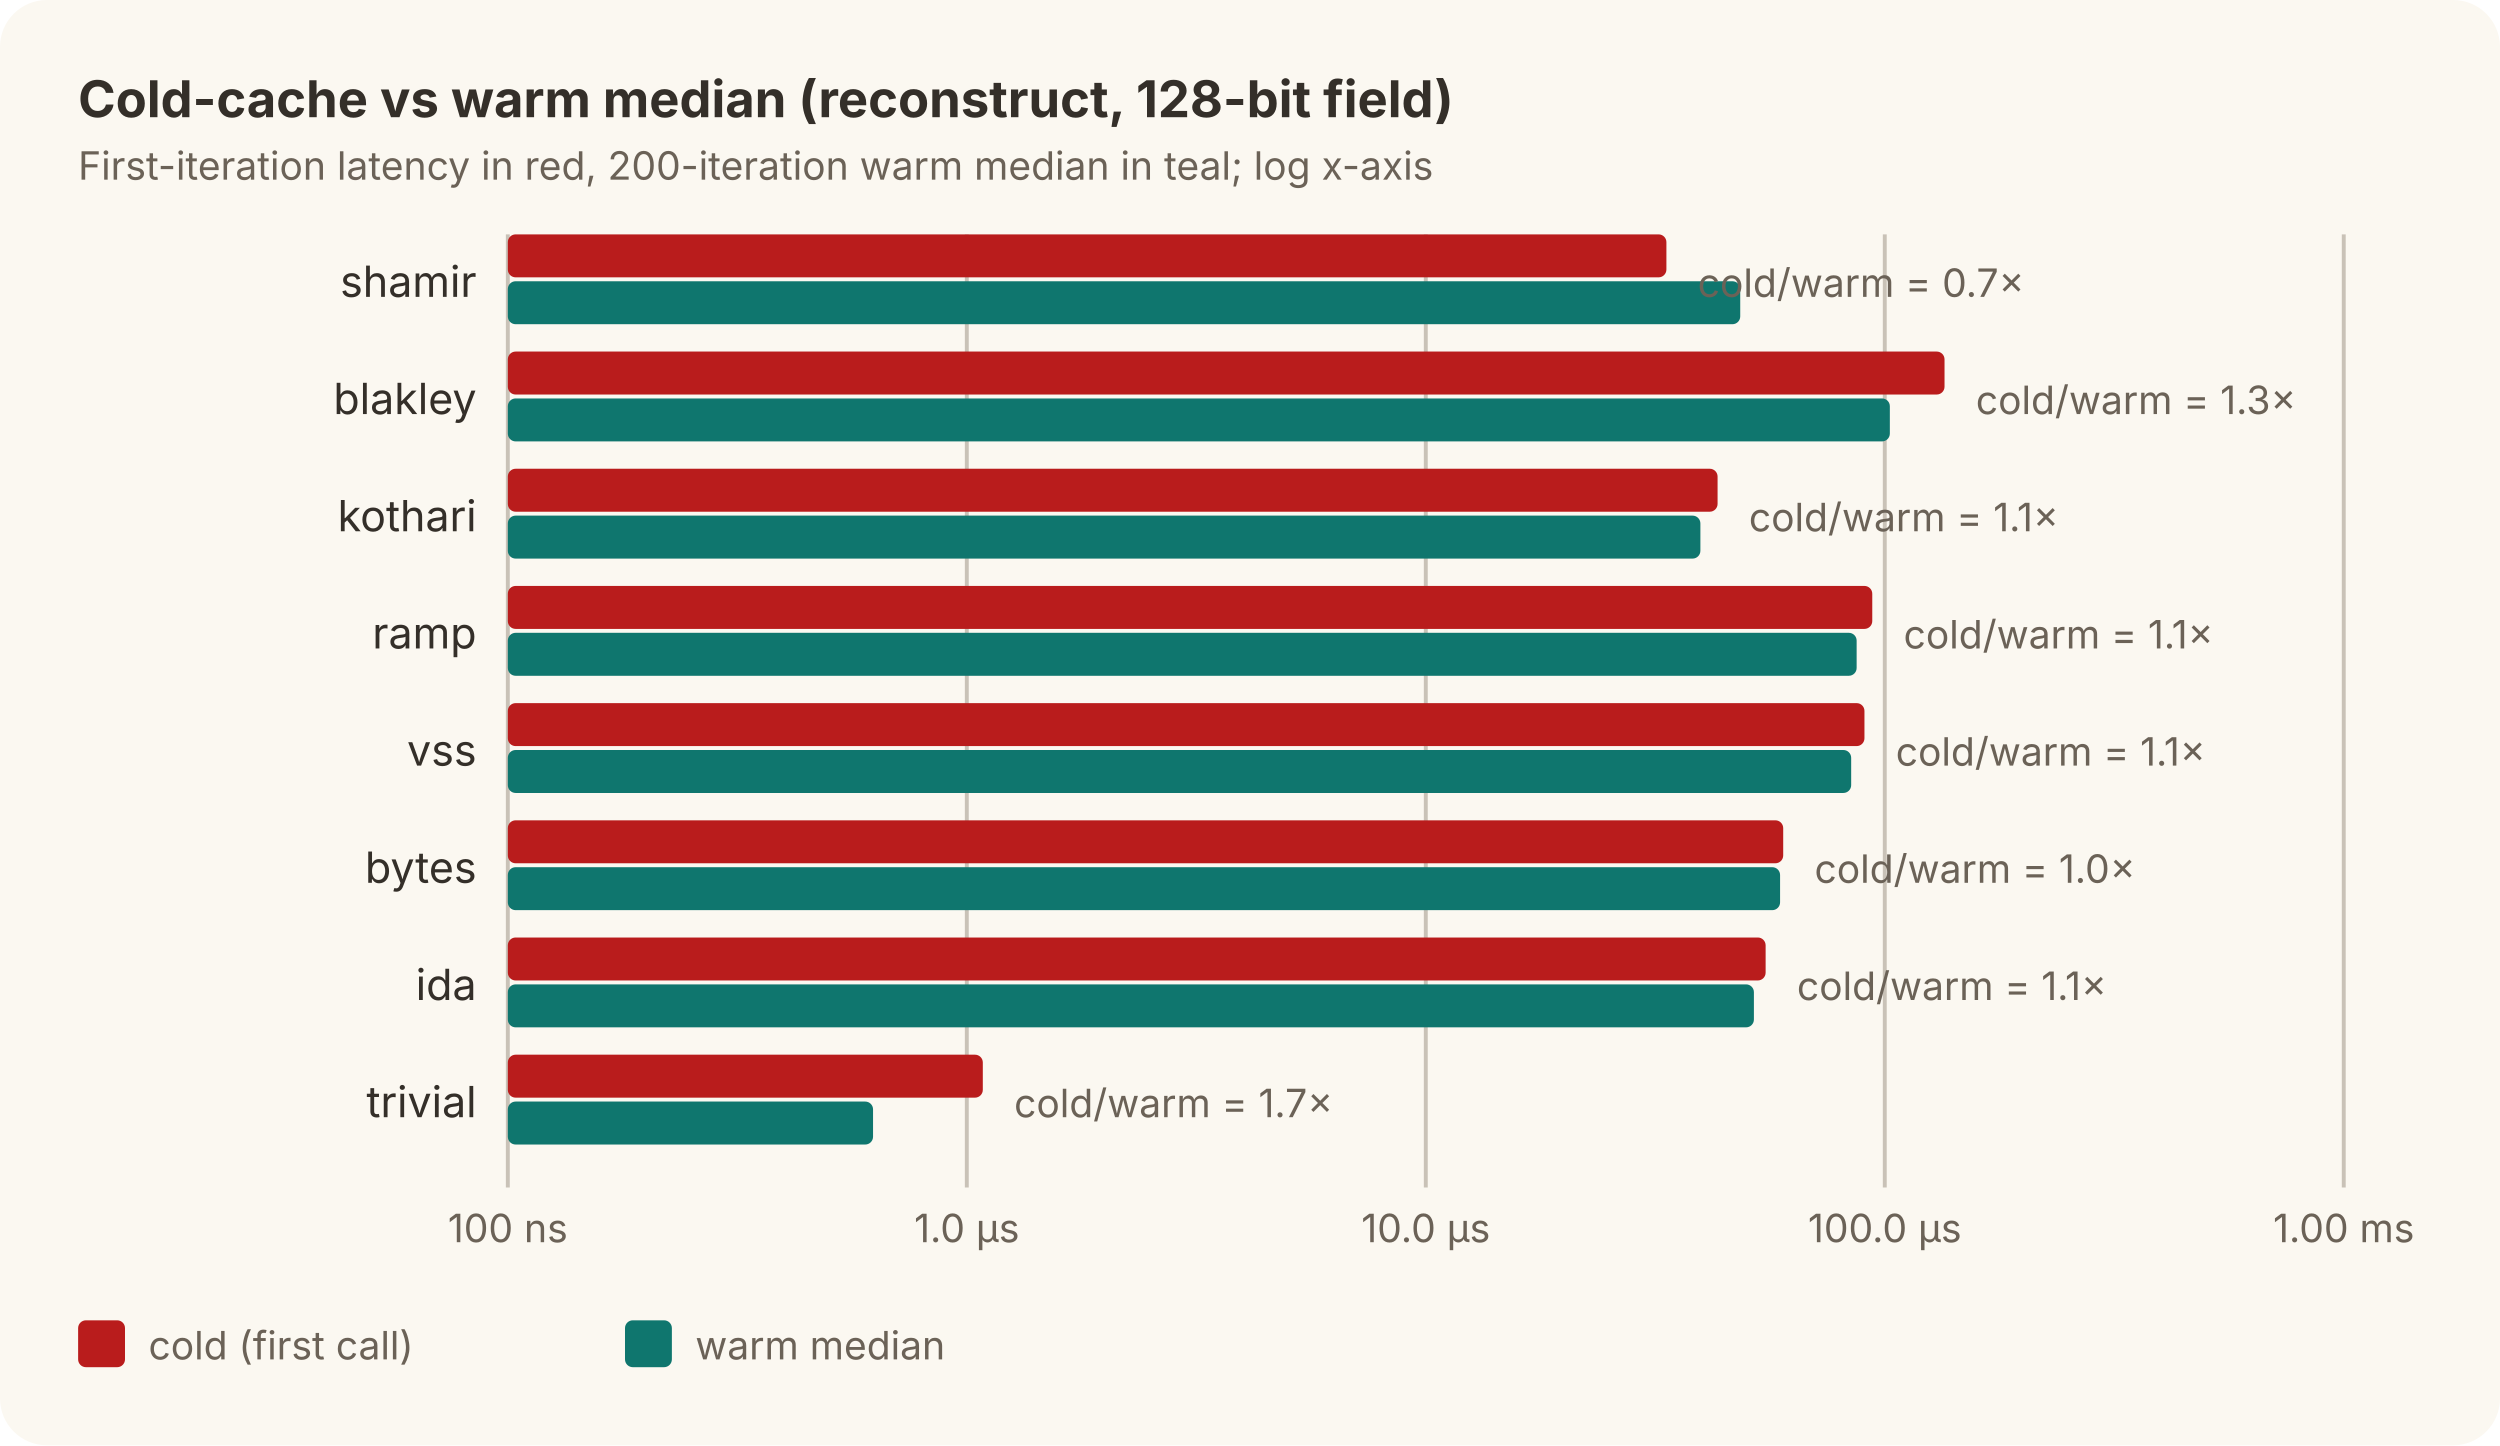
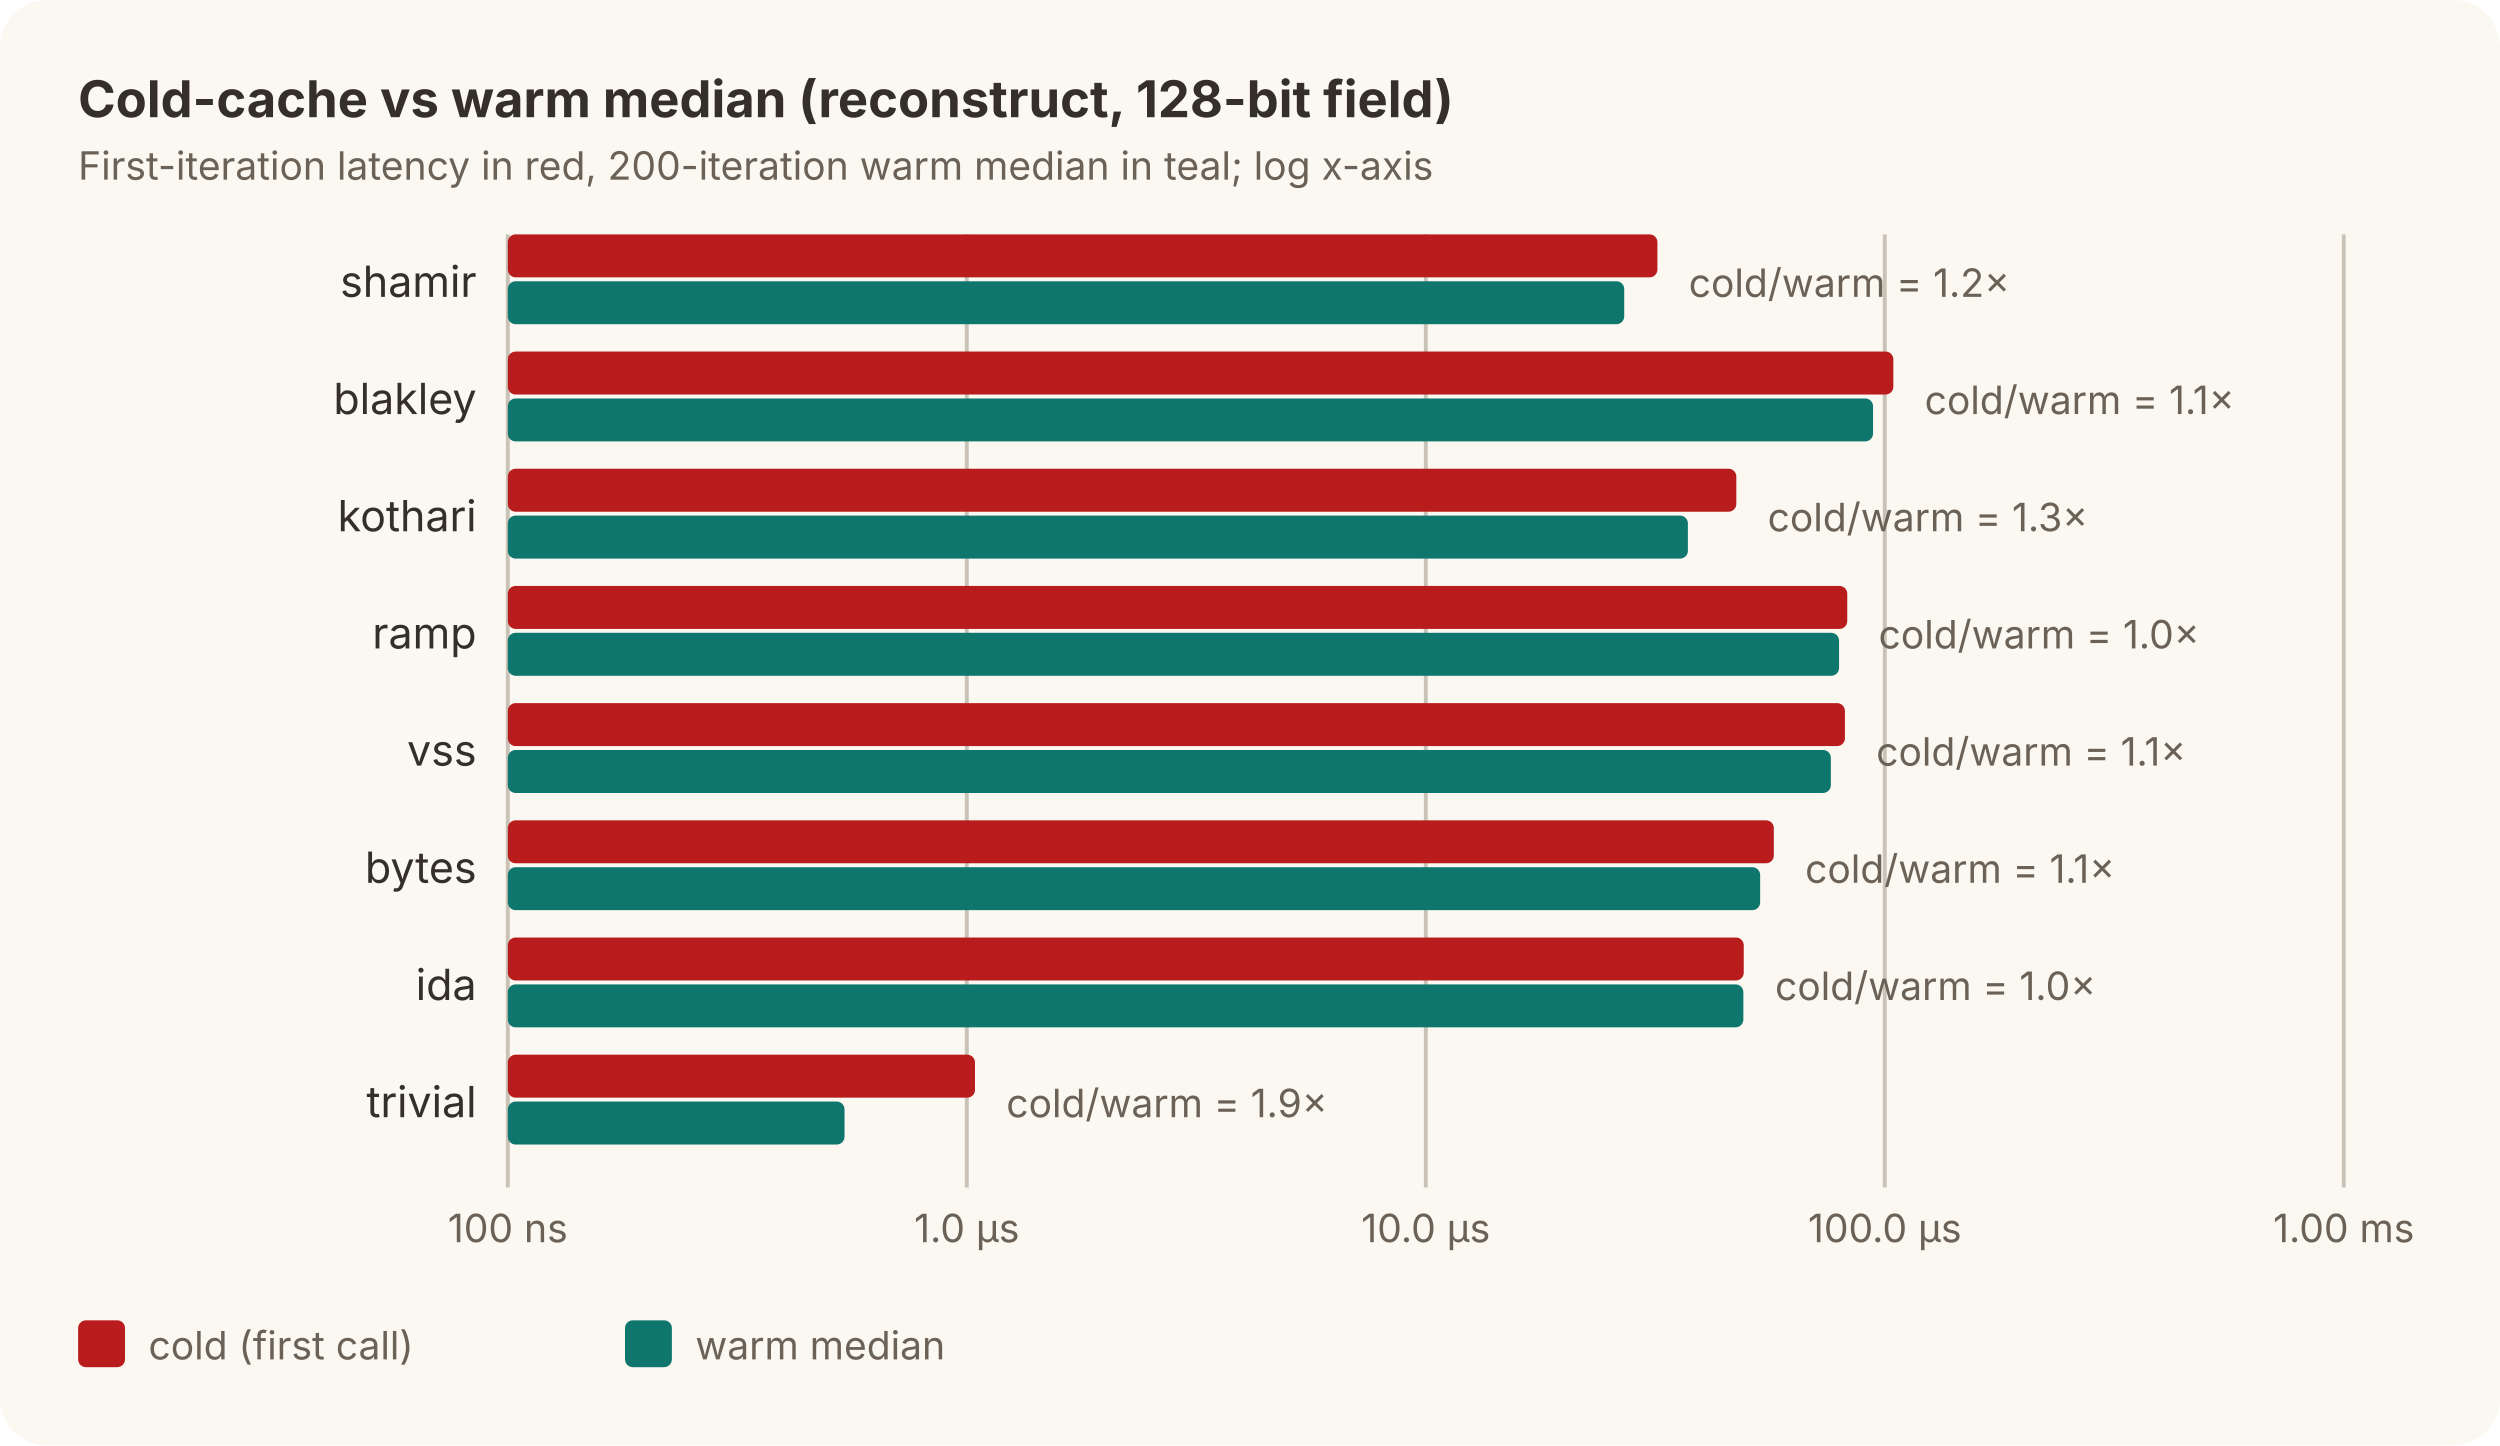
<svg xmlns="http://www.w3.org/2000/svg" width="640" height="370" viewBox="0 0 640 370" role="img">
  <style>
    .bg { fill: #fbf8f1; }
    .grid { stroke: #c9c2b7; stroke-width: 1; }
    .label { fill: #342f29; font: 11px ui-sans-serif, -apple-system, sans-serif; }
    .small { fill: #6b6257; font: 10px ui-sans-serif, -apple-system, sans-serif; }
    .title { fill: #342f29; font: bold 13px ui-sans-serif, -apple-system, sans-serif; }
  </style>
  <rect class="bg" x="0" y="0" width="640" height="370" rx="12" />
  <text class="title" x="20" y="30">Cold-cache vs warm median (reconstruct, 128-bit field)</text>
  <text class="small" x="20" y="46">First-iteration latency in red, 200-iteration warm median in teal; log x-axis</text>
  <line class="grid" x1="130.0" y1="60.0" x2="130.0" y2="304.0" />
  <text class="small" x="130.0" y="318.0" text-anchor="middle">100 ns</text>
  <line class="grid" x1="247.5" y1="60.0" x2="247.5" y2="304.0" />
  <text class="small" x="247.5" y="318.0" text-anchor="middle">1.0 µs</text>
  <line class="grid" x1="365.0" y1="60.0" x2="365.0" y2="304.0" />
  <text class="small" x="365.0" y="318.0" text-anchor="middle">10.0 µs</text>
  <line class="grid" x1="482.5" y1="60.0" x2="482.5" y2="304.0" />
  <text class="small" x="482.5" y="318.0" text-anchor="middle">100.0 µs</text>
  <line class="grid" x1="600.0" y1="60.0" x2="600.0" y2="304.0" />
  <text class="small" x="600.0" y="318.0" text-anchor="middle">1.00 ms</text>
  <text class="label" x="122.0" y="76.0" text-anchor="end">shamir</text>
-   <rect x="130.0" y="60.0" width="296.6" height="11.0" fill="#b91c1c" rx="2" />
-   <rect x="130.0" y="72.0" width="315.5" height="11.0" fill="#0f766e" rx="2" />
-   <text class="small" x="434.6" y="76.0">cold/warm = 0.7×</text>
+   <rect x="130.0" y="60.0" width="294.3" height="11.0" fill="#b91c1c" rx="2" />
+   <rect x="130.0" y="72.0" width="285.8" height="11.0" fill="#0f766e" rx="2" />
+   <text class="small" x="432.3" y="76.0">cold/warm = 1.2×</text>
  <text class="label" x="122.0" y="106.0" text-anchor="end">blakley</text>
-   <rect x="130.0" y="90.0" width="367.8" height="11.0" fill="#b91c1c" rx="2" />
-   <rect x="130.0" y="102.0" width="353.8" height="11.0" fill="#0f766e" rx="2" />
-   <text class="small" x="505.8" y="106.0">cold/warm = 1.3×</text>
+   <rect x="130.0" y="90.0" width="354.7" height="11.0" fill="#b91c1c" rx="2" />
+   <rect x="130.0" y="102.0" width="349.5" height="11.0" fill="#0f766e" rx="2" />
+   <text class="small" x="492.7" y="106.0">cold/warm = 1.1×</text>
  <text class="label" x="122.0" y="136.0" text-anchor="end">kothari</text>
-   <rect x="130.0" y="120.0" width="309.7" height="11.0" fill="#b91c1c" rx="2" />
-   <rect x="130.0" y="132.0" width="305.3" height="11.0" fill="#0f766e" rx="2" />
-   <text class="small" x="447.7" y="136.0">cold/warm = 1.1×</text>
+   <rect x="130.0" y="120.0" width="314.5" height="11.0" fill="#b91c1c" rx="2" />
+   <rect x="130.0" y="132.0" width="302.1" height="11.0" fill="#0f766e" rx="2" />
+   <text class="small" x="452.5" y="136.0">cold/warm = 1.3×</text>
  <text class="label" x="122.0" y="166.0" text-anchor="end">ramp</text>
-   <rect x="130.0" y="150.0" width="349.3" height="11.0" fill="#b91c1c" rx="2" />
-   <rect x="130.0" y="162.0" width="345.3" height="11.0" fill="#0f766e" rx="2" />
-   <text class="small" x="487.3" y="166.0">cold/warm = 1.1×</text>
+   <rect x="130.0" y="150.0" width="342.9" height="11.0" fill="#b91c1c" rx="2" />
+   <rect x="130.0" y="162.0" width="340.8" height="11.0" fill="#0f766e" rx="2" />
+   <text class="small" x="480.9" y="166.0">cold/warm = 1.0×</text>
  <text class="label" x="122.0" y="196.0" text-anchor="end">vss</text>
-   <rect x="130.0" y="180.0" width="347.3" height="11.0" fill="#b91c1c" rx="2" />
-   <rect x="130.0" y="192.0" width="343.9" height="11.0" fill="#0f766e" rx="2" />
-   <text class="small" x="485.3" y="196.0">cold/warm = 1.1×</text>
+   <rect x="130.0" y="180.0" width="342.3" height="11.0" fill="#b91c1c" rx="2" />
+   <rect x="130.0" y="192.0" width="338.7" height="11.0" fill="#0f766e" rx="2" />
+   <text class="small" x="480.3" y="196.0">cold/warm = 1.1×</text>
  <text class="label" x="122.0" y="226.0" text-anchor="end">bytes</text>
-   <rect x="130.0" y="210.0" width="326.5" height="11.0" fill="#b91c1c" rx="2" />
-   <rect x="130.0" y="222.0" width="325.7" height="11.0" fill="#0f766e" rx="2" />
-   <text class="small" x="464.5" y="226.0">cold/warm = 1.0×</text>
+   <rect x="130.0" y="210.0" width="324.1" height="11.0" fill="#b91c1c" rx="2" />
+   <rect x="130.0" y="222.0" width="320.6" height="11.0" fill="#0f766e" rx="2" />
+   <text class="small" x="462.1" y="226.0">cold/warm = 1.1×</text>
  <text class="label" x="122.0" y="256.0" text-anchor="end">ida</text>
-   <rect x="130.0" y="240.0" width="322.0" height="11.0" fill="#b91c1c" rx="2" />
-   <rect x="130.0" y="252.0" width="319.0" height="11.0" fill="#0f766e" rx="2" />
-   <text class="small" x="460.0" y="256.0">cold/warm = 1.1×</text>
+   <rect x="130.0" y="240.0" width="316.4" height="11.0" fill="#b91c1c" rx="2" />
+   <rect x="130.0" y="252.0" width="316.3" height="11.0" fill="#0f766e" rx="2" />
+   <text class="small" x="454.4" y="256.0">cold/warm = 1.0×</text>
  <text class="label" x="122.0" y="286.0" text-anchor="end">trivial</text>
-   <rect x="130.0" y="270.0" width="121.6" height="11.0" fill="#b91c1c" rx="2" />
-   <rect x="130.0" y="282.0" width="93.5" height="11.0" fill="#0f766e" rx="2" />
-   <text class="small" x="259.6" y="286.0">cold/warm = 1.7×</text>
+   <rect x="130.0" y="270.0" width="119.6" height="11.0" fill="#b91c1c" rx="2" />
+   <rect x="130.0" y="282.0" width="86.2" height="11.0" fill="#0f766e" rx="2" />
+   <text class="small" x="257.6" y="286.0">cold/warm = 1.9×</text>
  <rect x="20" y="338.0" width="12" height="12" fill="#b91c1c" rx="2" />
  <text class="small" x="38" y="348.0">cold (first call)</text>
  <rect x="160" y="338.0" width="12" height="12" fill="#0f766e" rx="2" />
  <text class="small" x="178" y="348.0">warm median</text>
</svg>
